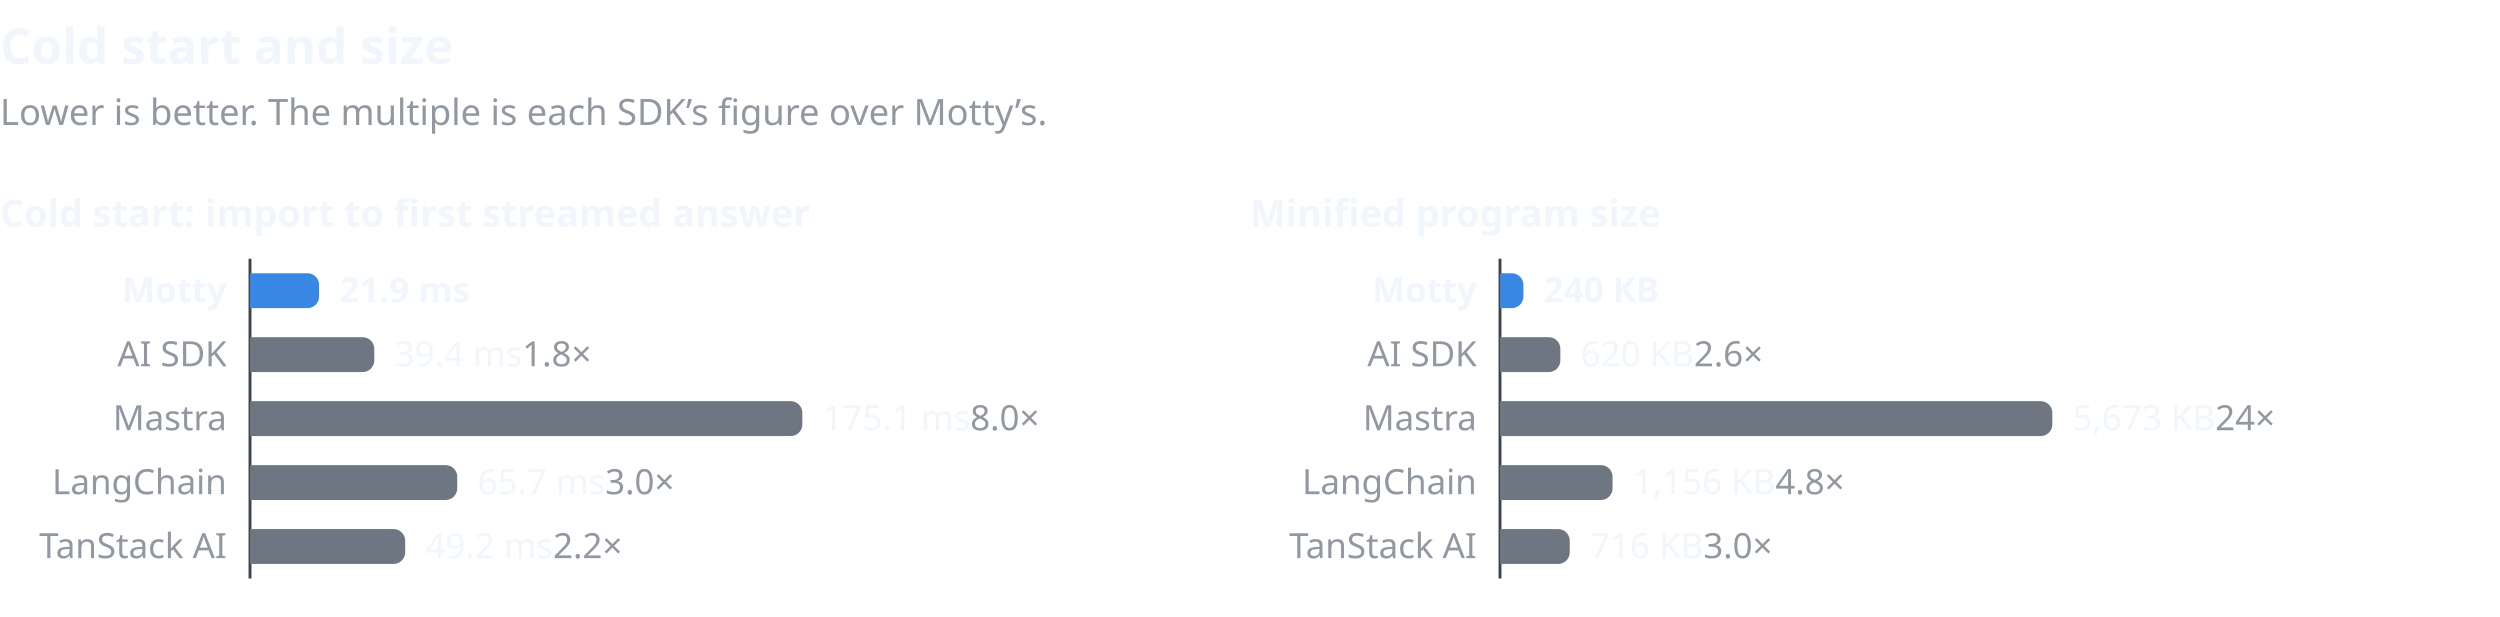
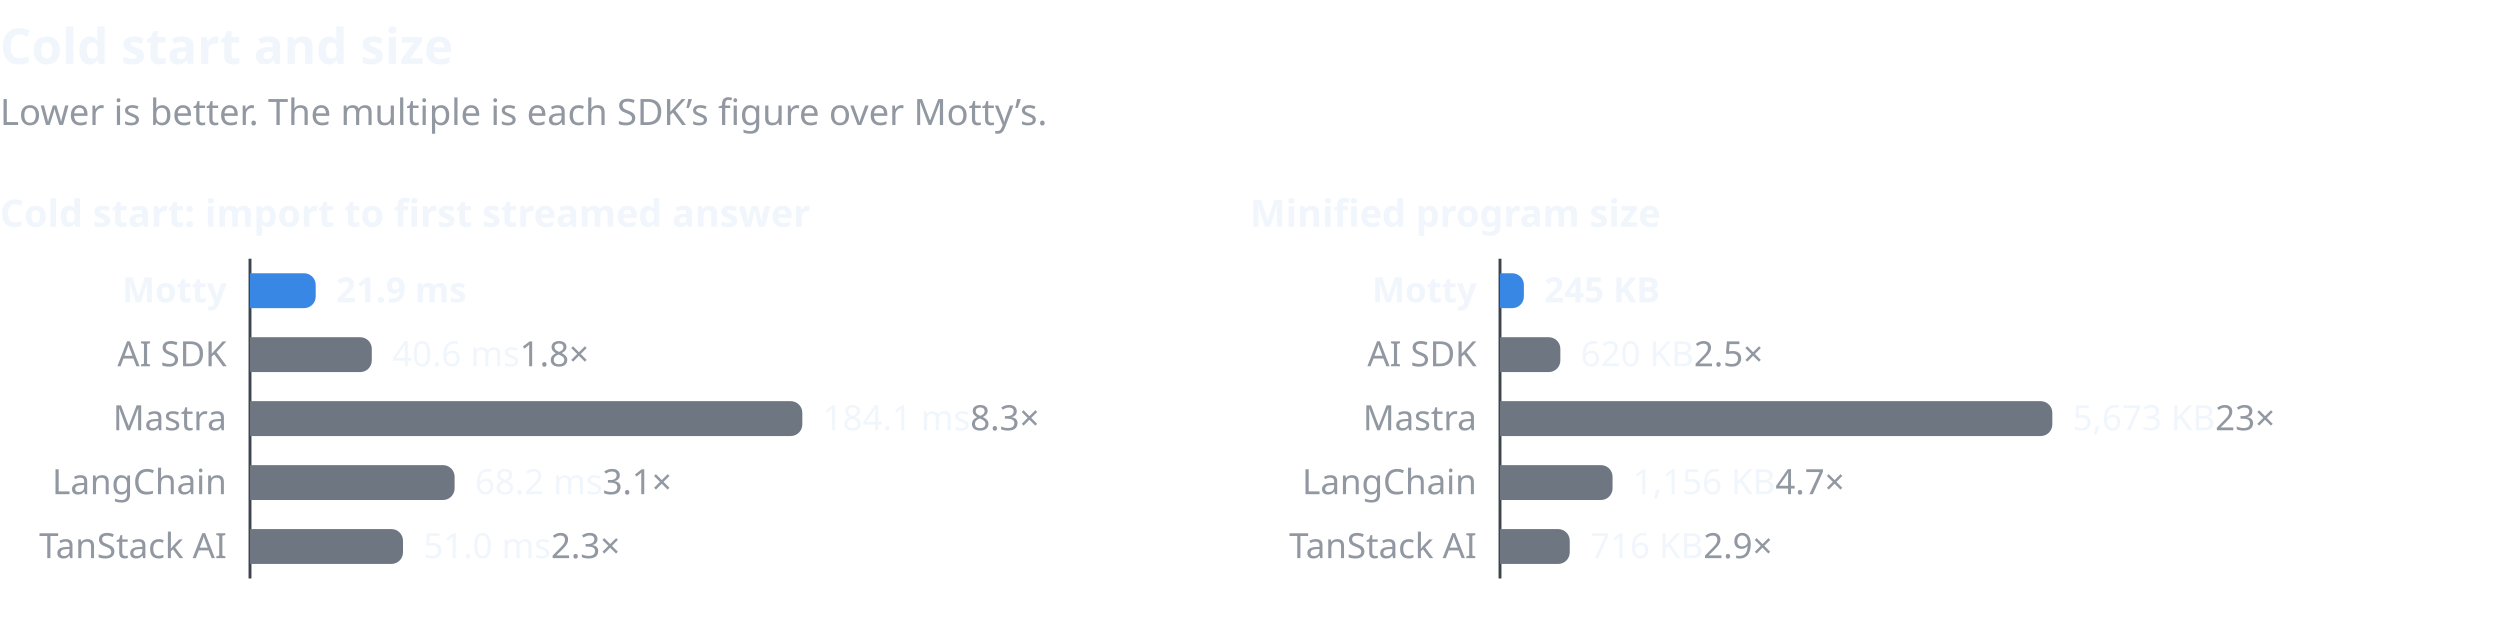
<svg xmlns="http://www.w3.org/2000/svg" viewBox="0 0 860 212" width="860" height="212" font-family="-apple-system,BlinkMacSystemFont,'Segoe UI','Noto Sans',Helvetica,Arial,sans-serif" role="img" aria-label="Cold start and size. Lower is better. The multiple is each SDK’s figure over Motty’s.">
  <text x="0" y="22" font-size="17" font-weight="600" fill="#f0f6fc">Cold start and size</text>
  <text x="0" y="43" font-size="12.5" fill="#9198a1">Lower is better. The multiple is each SDK’s figure over Motty’s.</text>
  <text x="0" y="78" font-size="13" font-weight="600" fill="#f0f6fc">Cold start: import to first streamed answer</text>
  <line x1="86" x2="86" y1="89" y2="199" stroke="#3d444d" stroke-width="1" />
  <text x="78" y="104" font-size="12" text-anchor="end" fill="#f0f6fc" font-weight="600">Motty</text>
-   <path d="M86 94h19.764a4 4 0 0 1 4 4v4a4 4 0 0 1 -4 4h-19.764z" fill="#3987e5" />
-   <text x="116.764" y="104" font-size="12" fill="#f0f6fc" font-weight="600">21.9 ms</text>
+   <path d="M86 94h18.602a4 4 0 0 1 4 4v4a4 4 0 0 1 -4 4h-18.602z" fill="#3987e5" />
+   <text x="115.602" y="104" font-size="12" fill="#f0f6fc" font-weight="600">21.9 ms</text>
  <text x="78" y="126" font-size="12" text-anchor="end" fill="#9198a1">AI SDK</text>
-   <path d="M86 116h38.753a4 4 0 0 1 4 4v4a4 4 0 0 1 -4 4h-38.753z" fill="#6e7681" />
-   <text x="135.753" y="126" font-size="12" fill="#f0f6fc">39.4 ms<tspan fill="#9198a1" font-weight="400">  1.8×</tspan>
+   <path d="M86 116h37.901a4 4 0 0 1 4 4v4a4 4 0 0 1 -4 4h-37.901z" fill="#6e7681" />
+   <text x="134.901" y="126" font-size="12" fill="#f0f6fc">40.6 ms<tspan fill="#9198a1" font-weight="400">  1.8×</tspan>
  </text>
  <text x="78" y="148" font-size="12" text-anchor="end" fill="#9198a1">Mastra</text>
  <path d="M86 138h186a4 4 0 0 1 4 4v4a4 4 0 0 1 -4 4h-186z" fill="#6e7681" />
-   <text x="283" y="148" font-size="12" fill="#f0f6fc">175.1 ms<tspan fill="#9198a1" font-weight="400">  8.0×</tspan>
+   <text x="283" y="148" font-size="12" fill="#f0f6fc">184.1 ms<tspan fill="#9198a1" font-weight="400">  8.3×</tspan>
  </text>
  <text x="78" y="170" font-size="12" text-anchor="end" fill="#9198a1">LangChain</text>
-   <path d="M86 160h67.291a4 4 0 0 1 4 4v4a4 4 0 0 1 -4 4h-67.291z" fill="#6e7681" />
-   <text x="164.291" y="170" font-size="12" fill="#f0f6fc">65.7 ms<tspan fill="#9198a1" font-weight="400">  3.0×</tspan>
+   <path d="M86 160h66.386a4 4 0 0 1 4 4v4a4 4 0 0 1 -4 4h-66.386z" fill="#6e7681" />
+   <text x="163.386" y="170" font-size="12" fill="#f0f6fc">68.2 ms<tspan fill="#9198a1" font-weight="400">  3.1×</tspan>
  </text>
  <text x="78" y="192" font-size="12" text-anchor="end" fill="#9198a1">TanStack AI</text>
-   <path d="M86 182h49.387a4 4 0 0 1 4 4v4a4 4 0 0 1 -4 4h-49.387z" fill="#6e7681" />
-   <text x="146.387" y="192" font-size="12" fill="#f0f6fc">49.2 ms<tspan fill="#9198a1" font-weight="400">  2.2×</tspan>
+   <path d="M86 182h48.634a4 4 0 0 1 4 4v4a4 4 0 0 1 -4 4h-48.634z" fill="#6e7681" />
+   <text x="145.634" y="192" font-size="12" fill="#f0f6fc">51.0 ms<tspan fill="#9198a1" font-weight="400">  2.3×</tspan>
  </text>
  <text x="430" y="78" font-size="13" font-weight="600" fill="#f0f6fc">Minified program size</text>
  <line x1="516" x2="516" y1="89" y2="199" stroke="#3d444d" stroke-width="1" />
  <text x="508" y="104" font-size="12" text-anchor="end" fill="#f0f6fc" font-weight="600">Motty</text>
-   <path d="M516 94h4.051a4 4 0 0 1 4 4v4a4 4 0 0 1 -4 4h-4.051z" fill="#3987e5" />
-   <text x="531.051" y="104" font-size="12" fill="#f0f6fc" font-weight="600">240 KB</text>
+   <path d="M516 94h4.217a4 4 0 0 1 4 4v4a4 4 0 0 1 -4 4h-4.217z" fill="#3987e5" />
+   <text x="531.217" y="104" font-size="12" fill="#f0f6fc" font-weight="600">245 KB</text>
  <text x="508" y="126" font-size="12" text-anchor="end" fill="#9198a1">AI SDK</text>
  <path d="M516 116h16.761a4 4 0 0 1 4 4v4a4 4 0 0 1 -4 4h-16.761z" fill="#6e7681" />
-   <text x="543.761" y="126" font-size="12" fill="#f0f6fc">620 KB<tspan fill="#9198a1" font-weight="400">  2.6×</tspan>
+   <text x="543.761" y="126" font-size="12" fill="#f0f6fc">620 KB<tspan fill="#9198a1" font-weight="400">  2.5×</tspan>
  </text>
  <text x="508" y="148" font-size="12" text-anchor="end" fill="#9198a1">Mastra</text>
  <path d="M516 138h186a4 4 0 0 1 4 4v4a4 4 0 0 1 -4 4h-186z" fill="#6e7681" />
-   <text x="713" y="148" font-size="12" fill="#f0f6fc">5,673 KB<tspan fill="#9198a1" font-weight="400">  24×</tspan>
+   <text x="713" y="148" font-size="12" fill="#f0f6fc">5,673 KB<tspan fill="#9198a1" font-weight="400">  23×</tspan>
  </text>
  <text x="508" y="170" font-size="12" text-anchor="end" fill="#9198a1">LangChain</text>
  <path d="M516 160h34.717a4 4 0 0 1 4 4v4a4 4 0 0 1 -4 4h-34.717z" fill="#6e7681" />
-   <text x="561.717" y="170" font-size="12" fill="#f0f6fc">1,156 KB<tspan fill="#9198a1" font-weight="400">  4.8×</tspan>
+   <text x="561.717" y="170" font-size="12" fill="#f0f6fc">1,156 KB<tspan fill="#9198a1" font-weight="400">  4.7×</tspan>
  </text>
  <text x="508" y="192" font-size="12" text-anchor="end" fill="#9198a1">TanStack AI</text>
  <path d="M516 182h19.996a4 4 0 0 1 4 4v4a4 4 0 0 1 -4 4h-19.996z" fill="#6e7681" />
-   <text x="546.996" y="192" font-size="12" fill="#f0f6fc">716 KB<tspan fill="#9198a1" font-weight="400">  3.0×</tspan>
+   <text x="546.996" y="192" font-size="12" fill="#f0f6fc">716 KB<tspan fill="#9198a1" font-weight="400">  2.9×</tspan>
  </text>
</svg>
